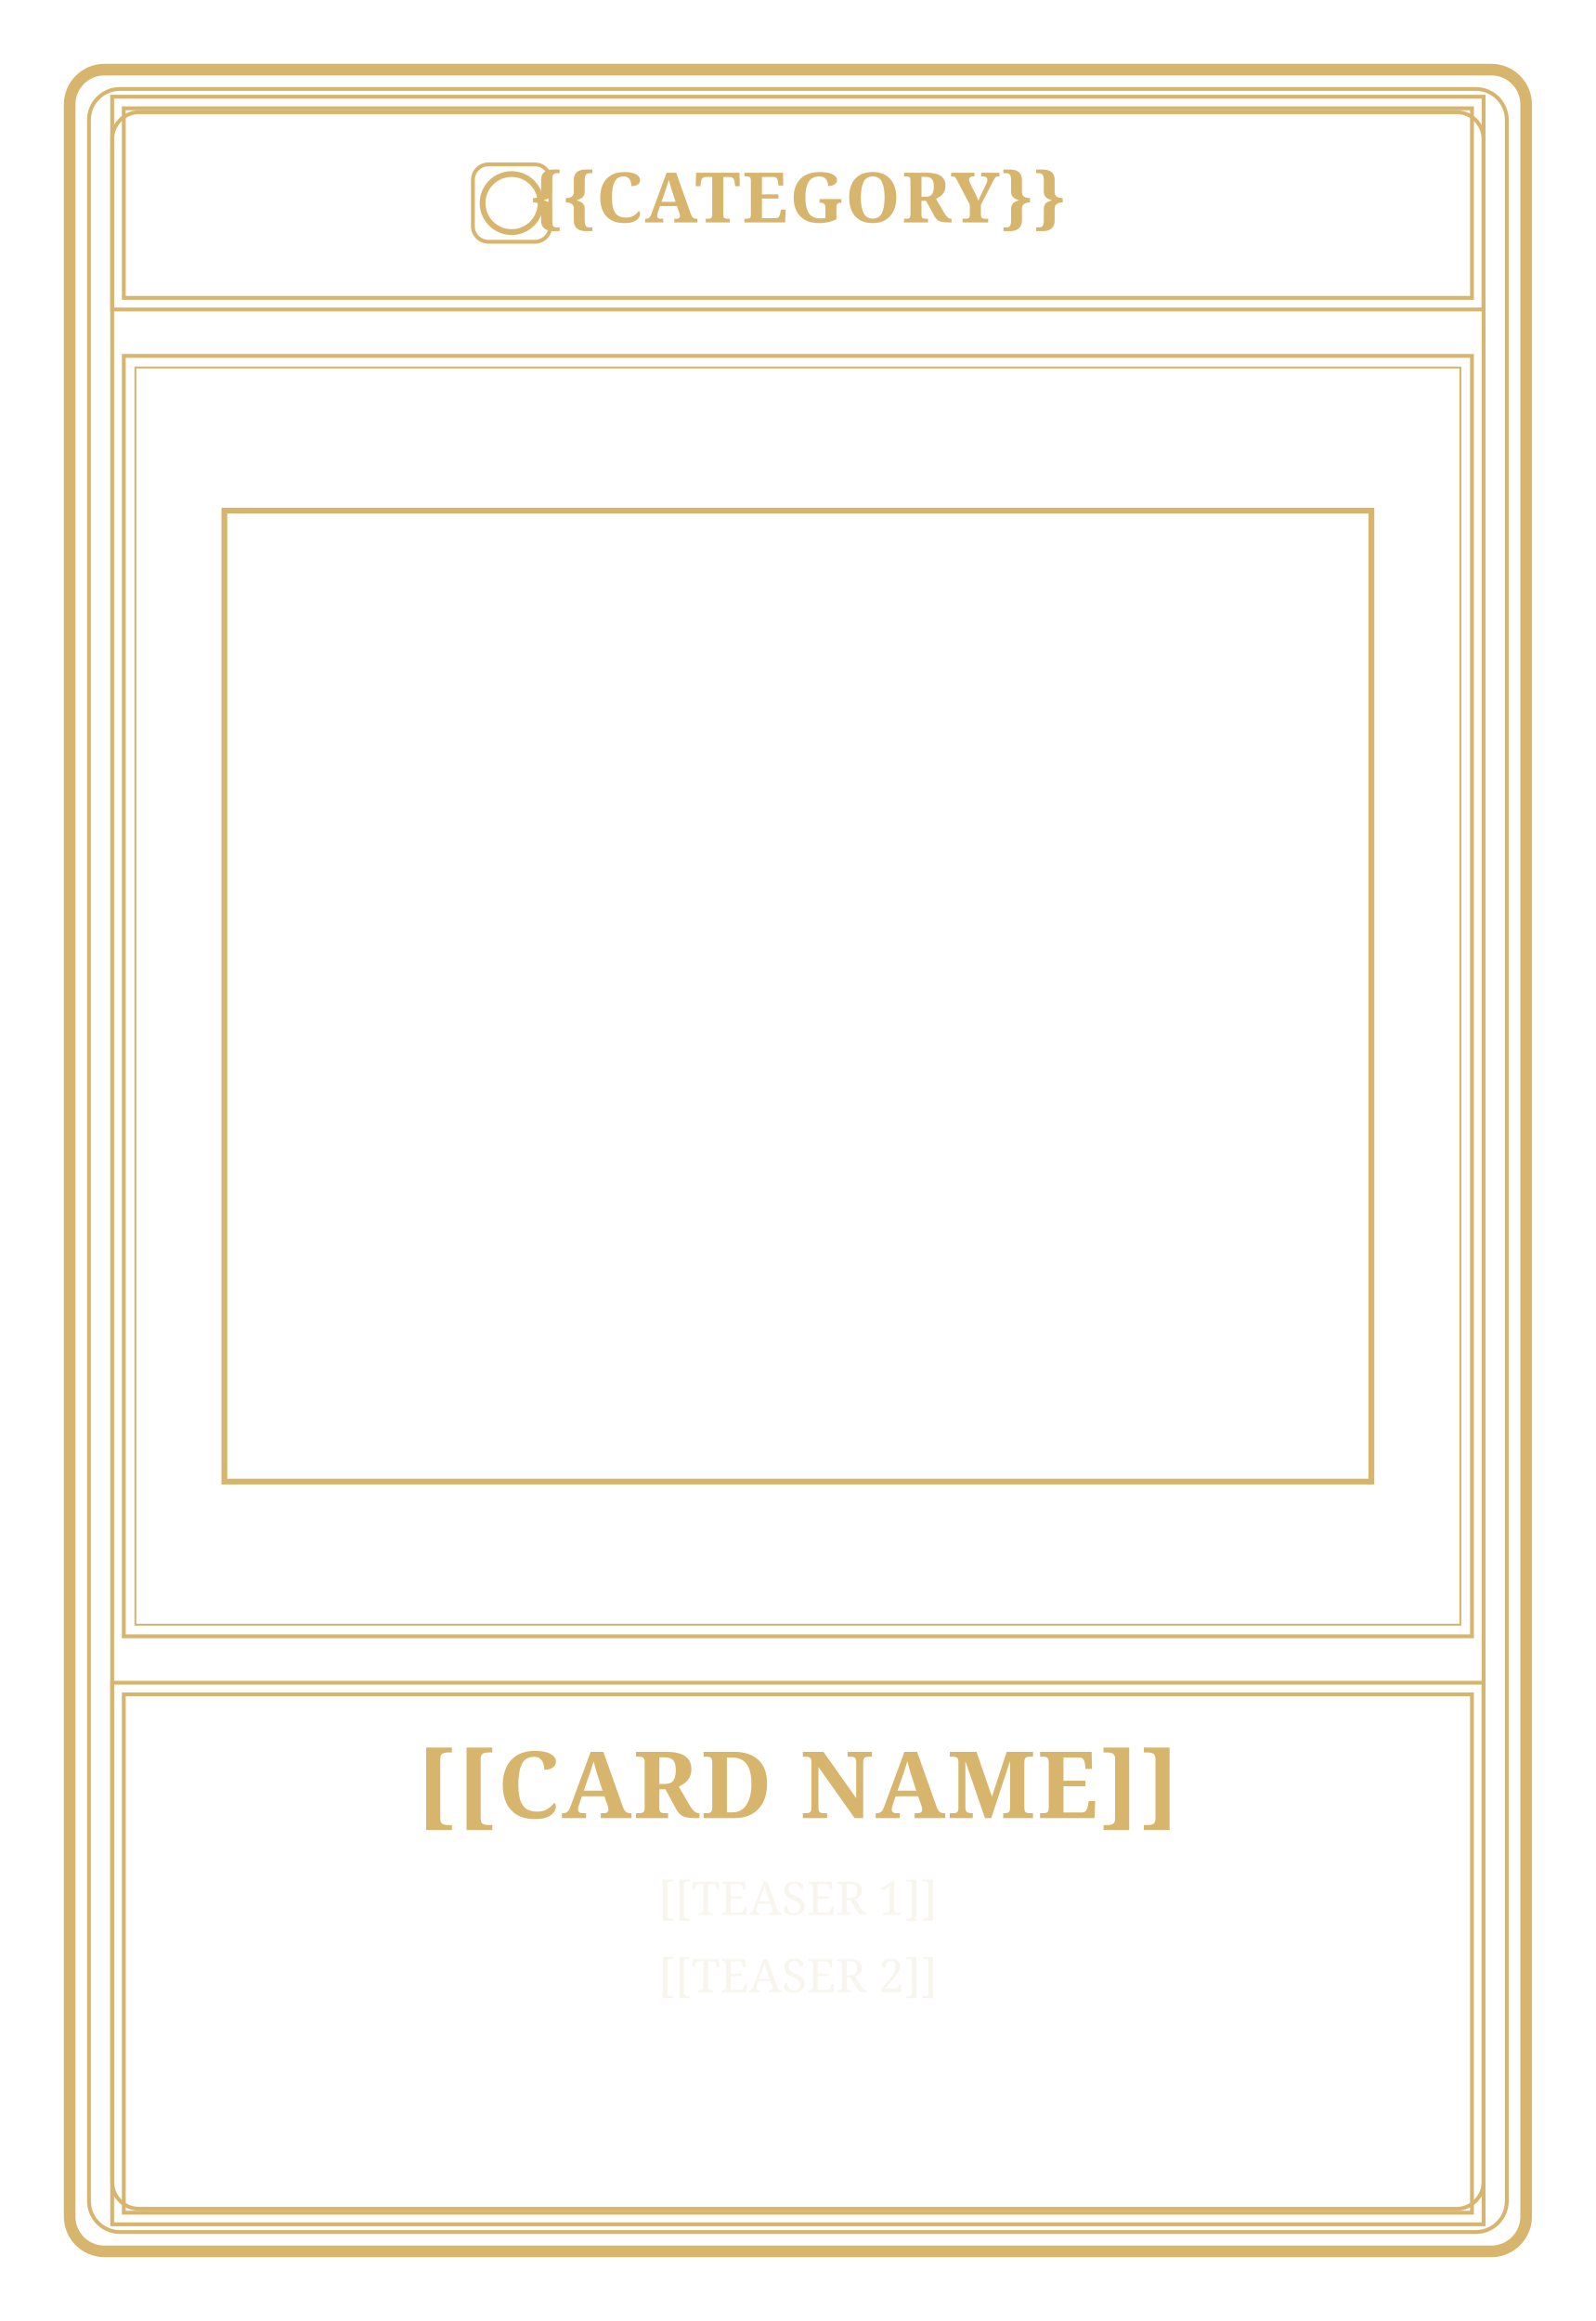
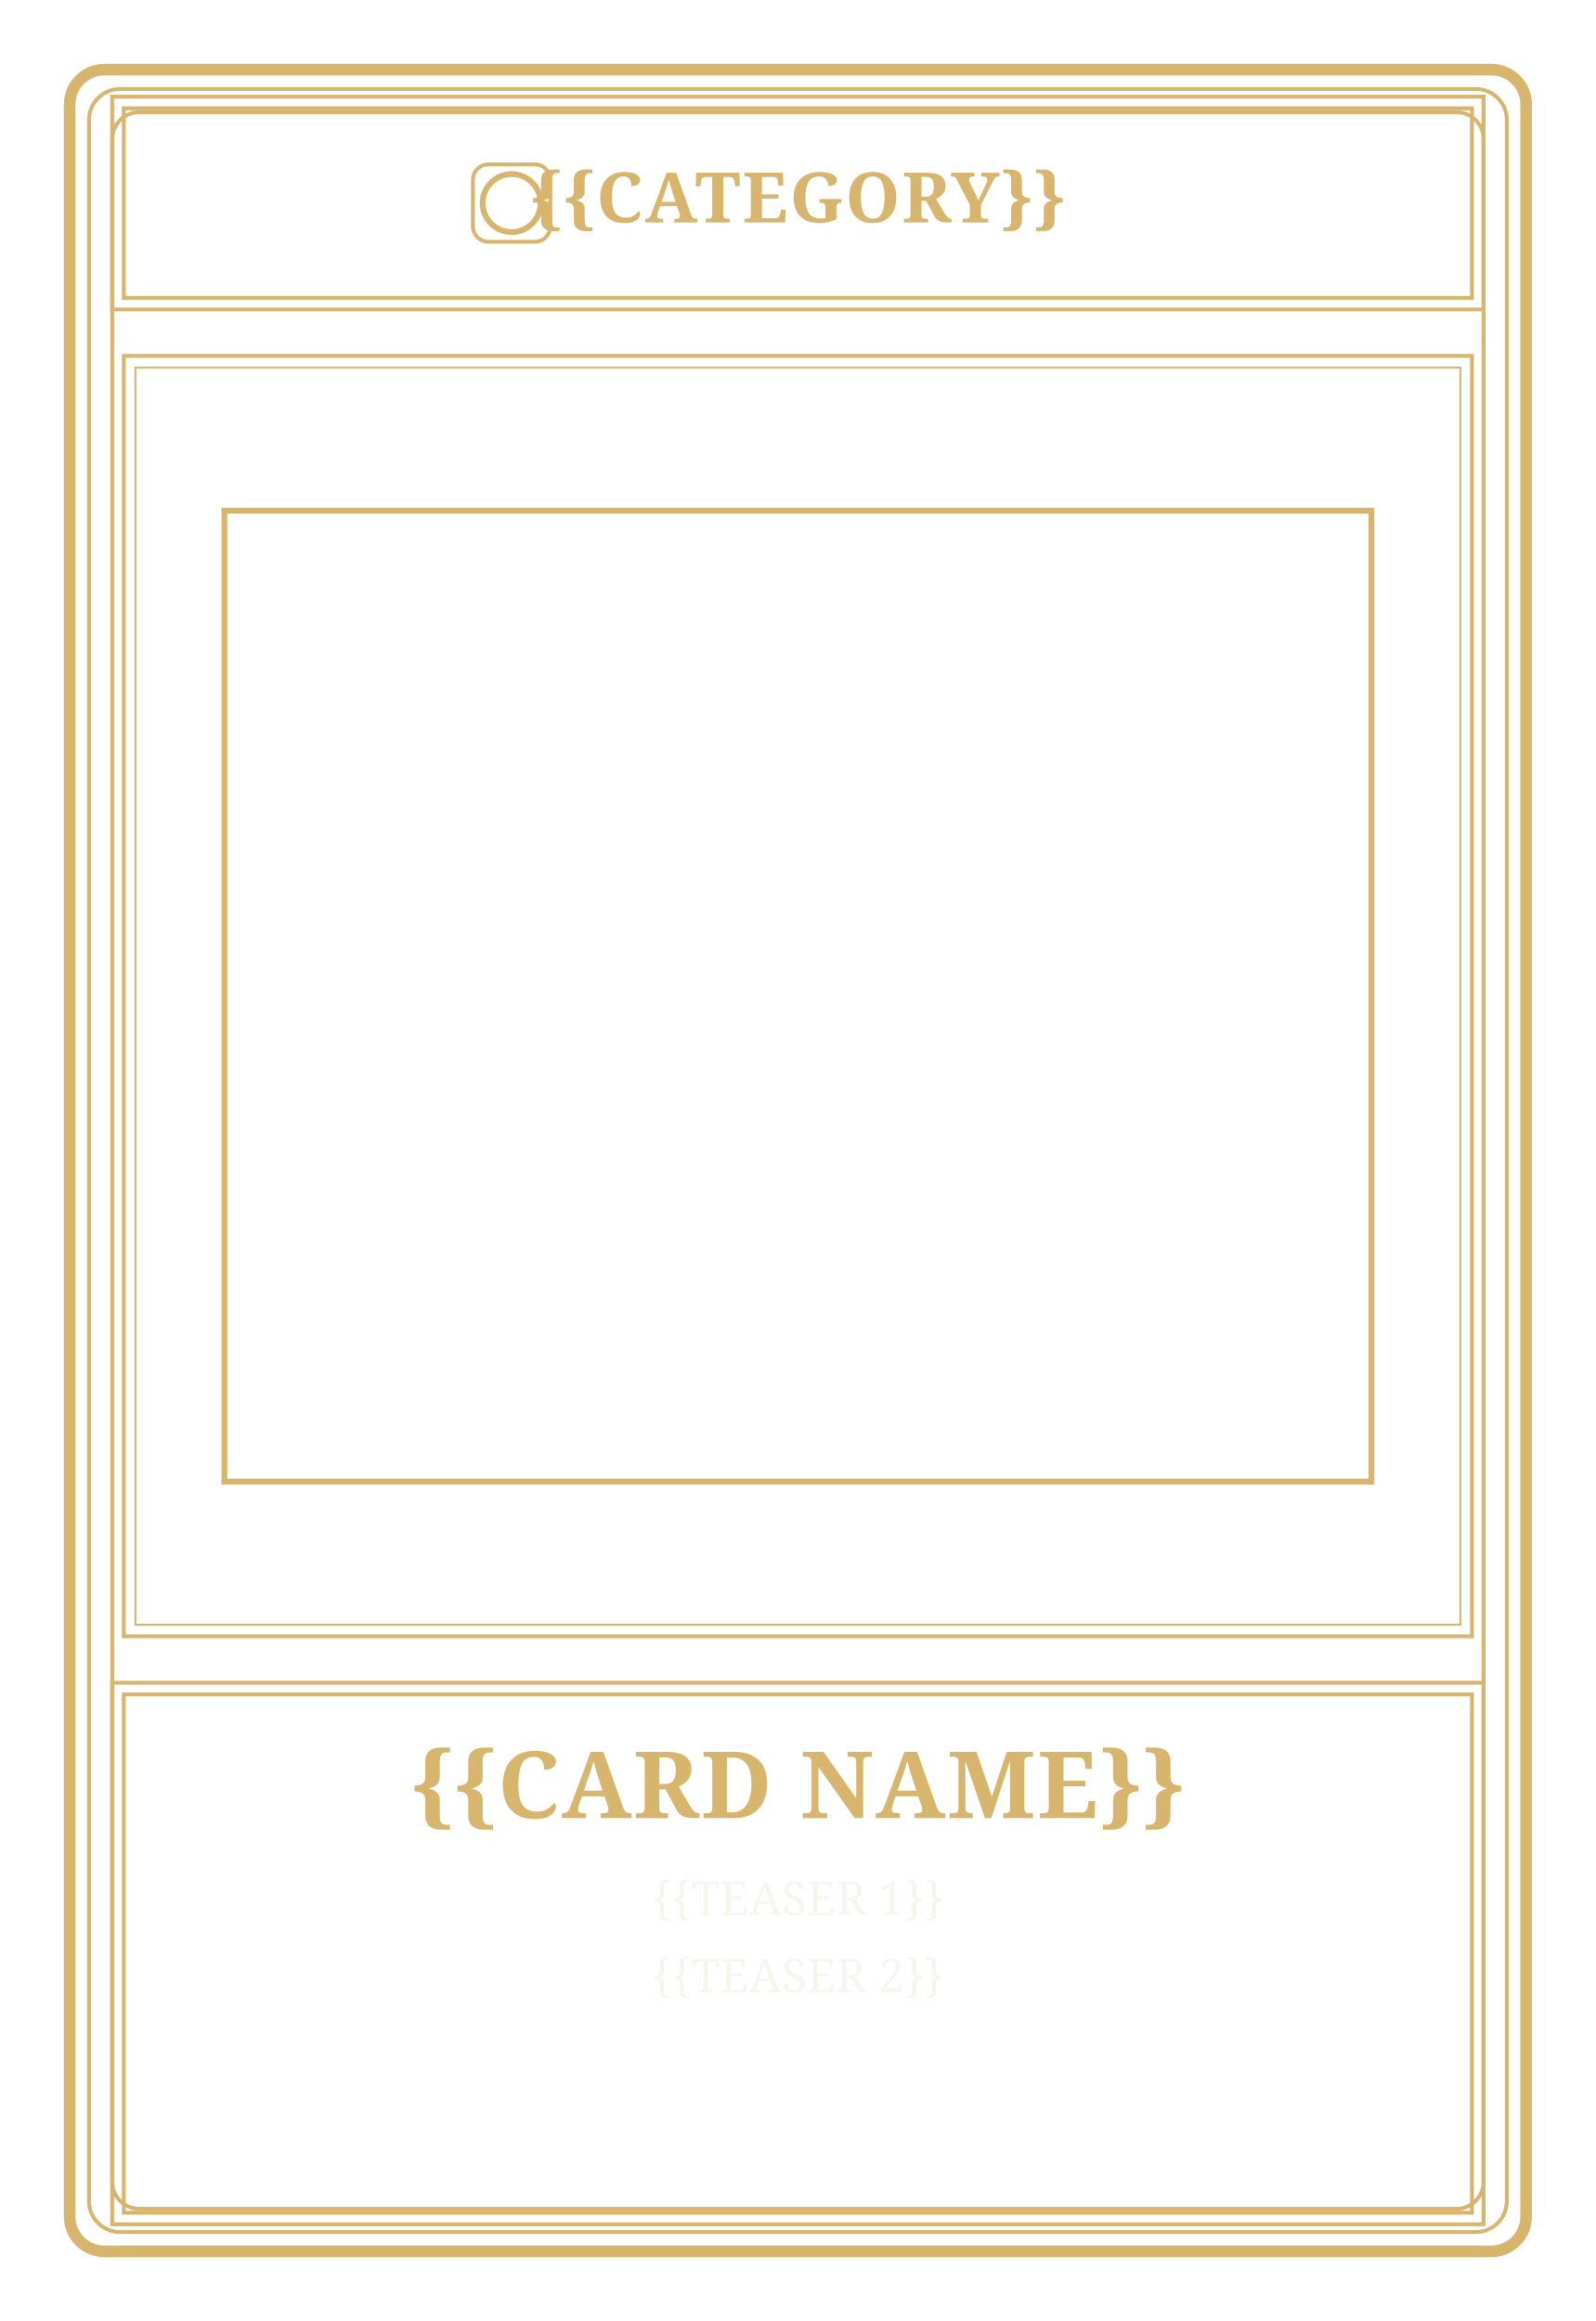
<svg xmlns="http://www.w3.org/2000/svg" width="825" height="1200" viewBox="0 0 825 1200" preserveAspectRatio="xMidYMid meet">
  <rect x="0" y="0" width="825" height="1200" fill="none" />
  <rect x="36" y="36" width="753" height="1128" rx="18" fill="none" stroke="#d7b56d" stroke-width="6" />
  <rect x="46" y="46" width="733" height="1108" rx="16" fill="none" stroke="#d7b56d" stroke-width="2" />
  <rect x="58" y="58" width="709" height="1084" rx="14" fill="none" stroke="#d7b56d" stroke-width="2" />
  <rect x="58" y="50" width="709" height="110" fill="none" stroke="#d7b56d" stroke-width="2" />
  <rect x="64" y="56" width="697" height="98" fill="none" stroke="#d7b56d" stroke-width="2" />
  <text id="cat_name" x="412.5" y="115.0" text-anchor="middle" style="font-family: Georgia, serif; font-weight:700; font-size:36px; fill:#d7b56d; letter-spacing:1px">{{CATEGORY}}</text>
  <rect id="cat_symbol_slot" x="244.5" y="85.0" width="40" height="40" rx="8" fill="none" stroke="#d7b56d" stroke-width="2" />
  <circle cx="264.5" cy="105.0" r="15.0" fill="none" stroke="#d7b56d" stroke-width="3" />
  <rect x="58" y="870" width="709" height="280" fill="none" stroke="#d7b56d" stroke-width="2" />
  <rect x="64" y="876" width="697" height="268" fill="none" stroke="#d7b56d" stroke-width="2" />
-   <text id="card_name" x="412.5" y="940" text-anchor="middle" style="font-family: Georgia, serif; font-weight:700; font-size:48px; fill:#d7b56d; letter-spacing:1px">[[CARD NAME]]</text>
-   <text id="teaser1" x="412.5" y="990" text-anchor="middle" style="font-family: Georgia, serif; font-size:24px; fill:#f7f5ee">[[TEASER 1]]</text>
-   <text id="teaser2" x="412.5" y="1030" text-anchor="middle" style="font-family: Georgia, serif; font-size:24px; fill:#f7f5ee">[[TEASER 2]]</text>
+   <text id="card_name" x="412.5" y="940" text-anchor="middle" style="font-family: Georgia, serif; font-weight:700; font-size:48px; fill:#d7b56d; letter-spacing:1px">{{CARD NAME}}</text>
+   <text id="teaser1" x="412.5" y="990" text-anchor="middle" style="font-family: Georgia, serif; font-size:24px; fill:#f7f5ee">{{TEASER 1}}</text>
+   <text id="teaser2" x="412.5" y="1030" text-anchor="middle" style="font-family: Georgia, serif; font-size:24px; fill:#f7f5ee">{{TEASER 2}}</text>
  <rect x="64" y="184" width="697" height="662" fill="none" stroke="#d7b56d" stroke-width="2" />
  <rect x="70" y="190" width="685" height="650" fill="none" stroke="#d7b56d" stroke-width="1" />
  <rect id="main_symbol_slot" x="116" y="264" width="593" height="502" fill="none" stroke="#d7b56d" stroke-width="3" />
</svg>
